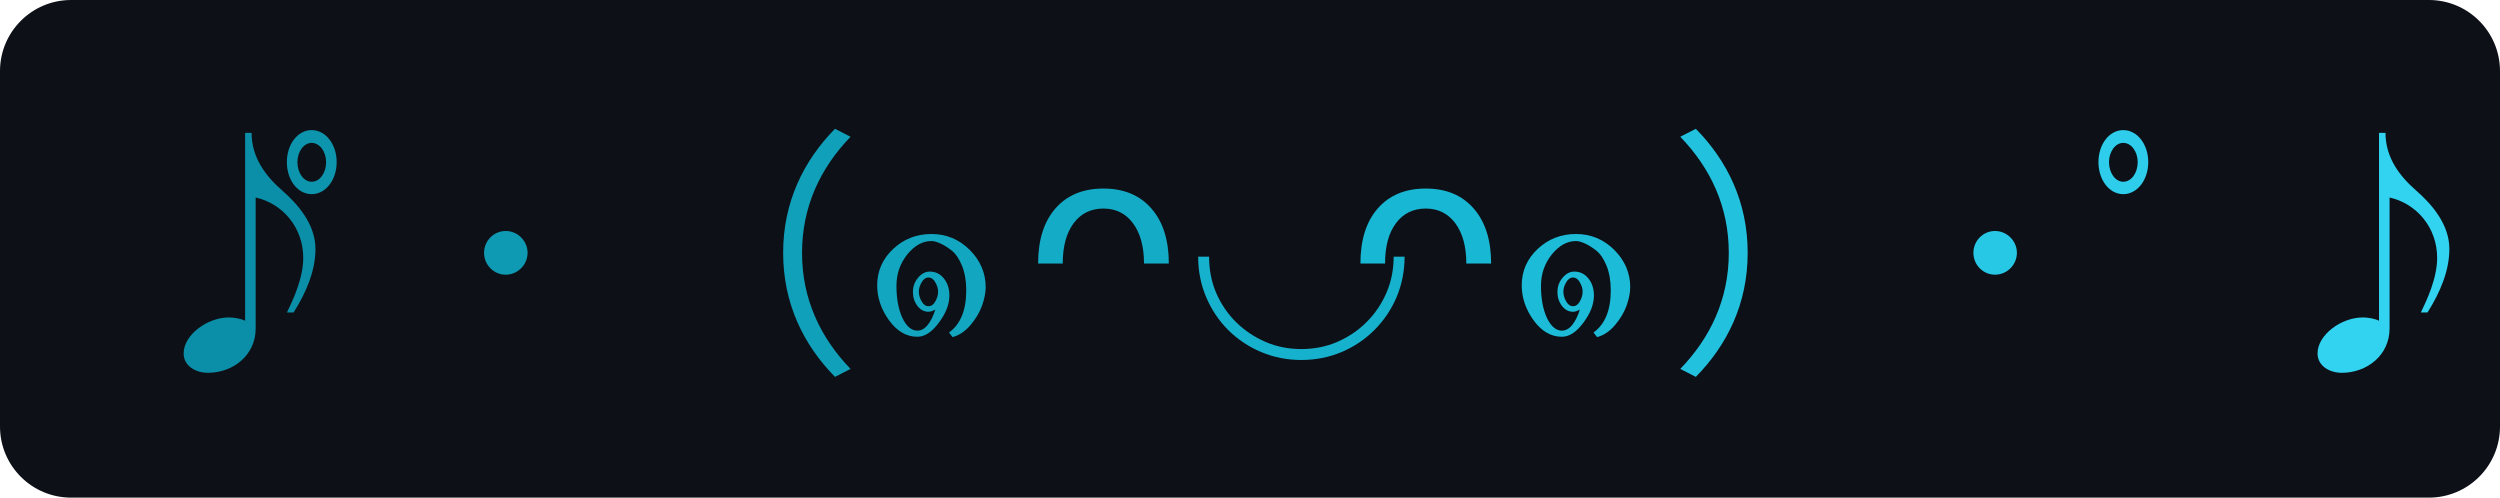
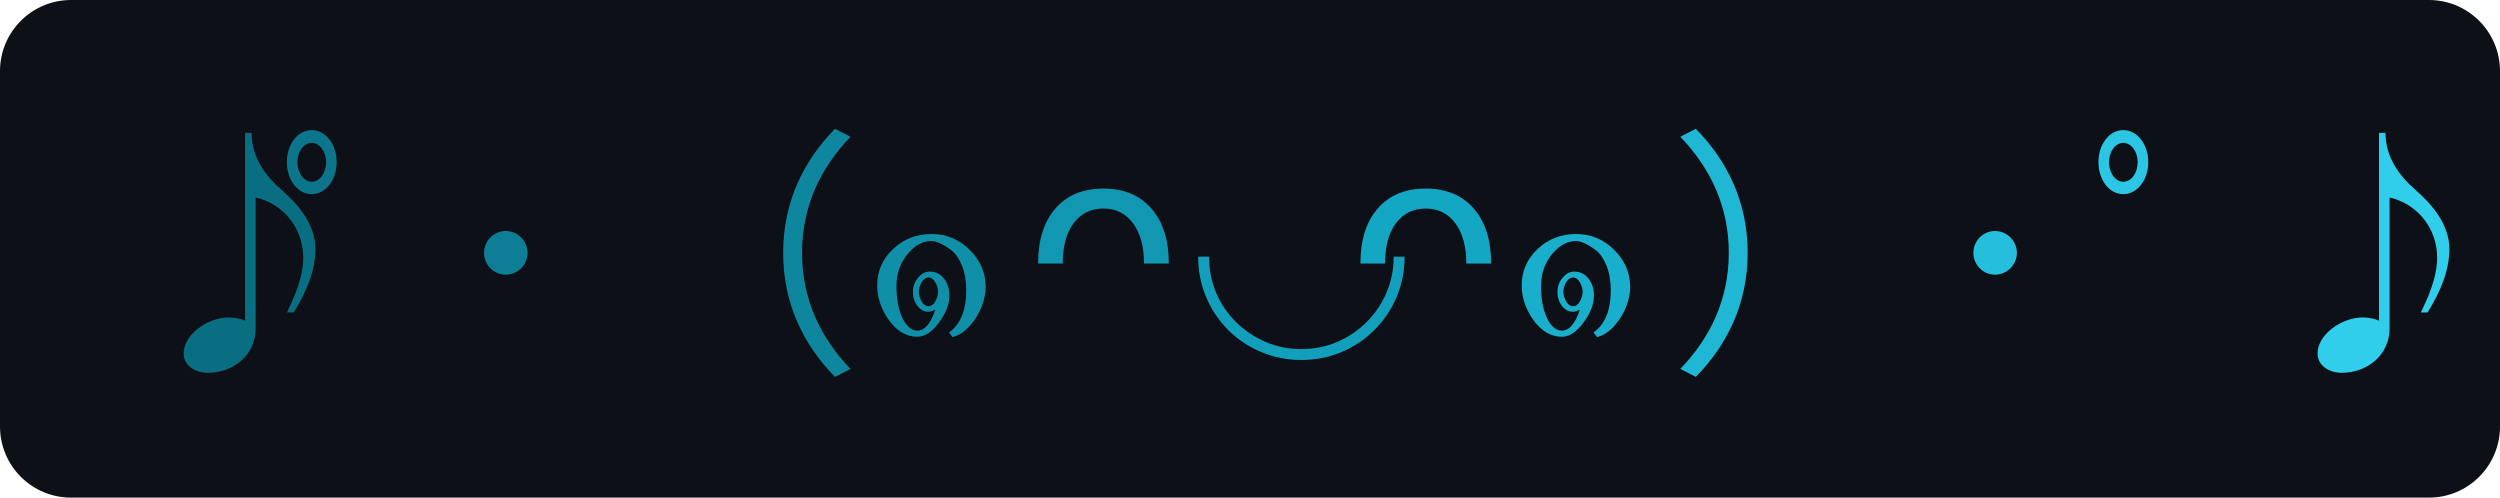
<svg xmlns="http://www.w3.org/2000/svg" width="211" height="42" viewBox="0 0 211 42" role="img">
  <rect width="100%" height="100%" rx="6" fill="#0d1117" />
  <g font-family="'Segoe UI Symbol','Malgun Gothic','Noto Sans CJK KR','Apple SD Gothic Neo','Noto Sans Symbols 2','DejaVu Sans',monospace" font-size="22" dominant-baseline="middle">
-     <text x="10.0" y="22.0" fill="#0b8fa8">♪</text>
-     <text x="23.6" y="22.0" fill="#0d95ae">ﾟ</text>
-     <text x="37.2" y="22.0" fill="#0f9ab4">･</text>
-     <text x="50.8" y="22.0" fill="#10a0ba">（</text>
-     <text x="72.8" y="22.0" fill="#12a6c0">๑</text>
-     <text x="86.4" y="22.0" fill="#14abc7">ᴖ</text>
-     <text x="100.0" y="22.0" fill="#16b1cd">◡</text>
-     <text x="113.6" y="22.0" fill="#18b7d3">ᴖ</text>
-     <text x="127.2" y="22.0" fill="#1cbcd9">๑</text>
-     <text x="140.8" y="22.0" fill="#22c2df">）</text>
-     <text x="162.9" y="22.0" fill="#27c8e5">･</text>
-     <text x="176.5" y="22.0" fill="#2dcdeb">ﾟ</text>
-     <text x="190.1" y="22.0" fill="#32d3f1">♪</text>
+     <text x="10.0" y="22.0" fill="#0a6e82">♪</text>
+     <text x="23.6" y="22.0" fill="#0b768b">ﾟ</text>
+     <text x="37.2" y="22.0" fill="#0d7e95">･</text>
+     <text x="50.8" y="22.0" fill="#0e879e">（</text>
+     <text x="72.8" y="22.0" fill="#108fa8">๑</text>
+     <text x="86.4" y="22.0" fill="#1197b1">ᴖ</text>
+     <text x="100.0" y="22.0" fill="#129fbb">◡</text>
+     <text x="113.6" y="22.0" fill="#14a7c4">ᴖ</text>
+     <text x="127.2" y="22.0" fill="#19afcc">๑</text>
+     <text x="140.8" y="22.0" fill="#1fb7d4">）</text>
+     <text x="162.9" y="22.0" fill="#25bedc">･</text>
+     <text x="176.5" y="22.0" fill="#2bc6e4">ﾟ</text>
+     <text x="190.1" y="22.0" fill="#31ceec">♪</text>
  </g>
</svg>
